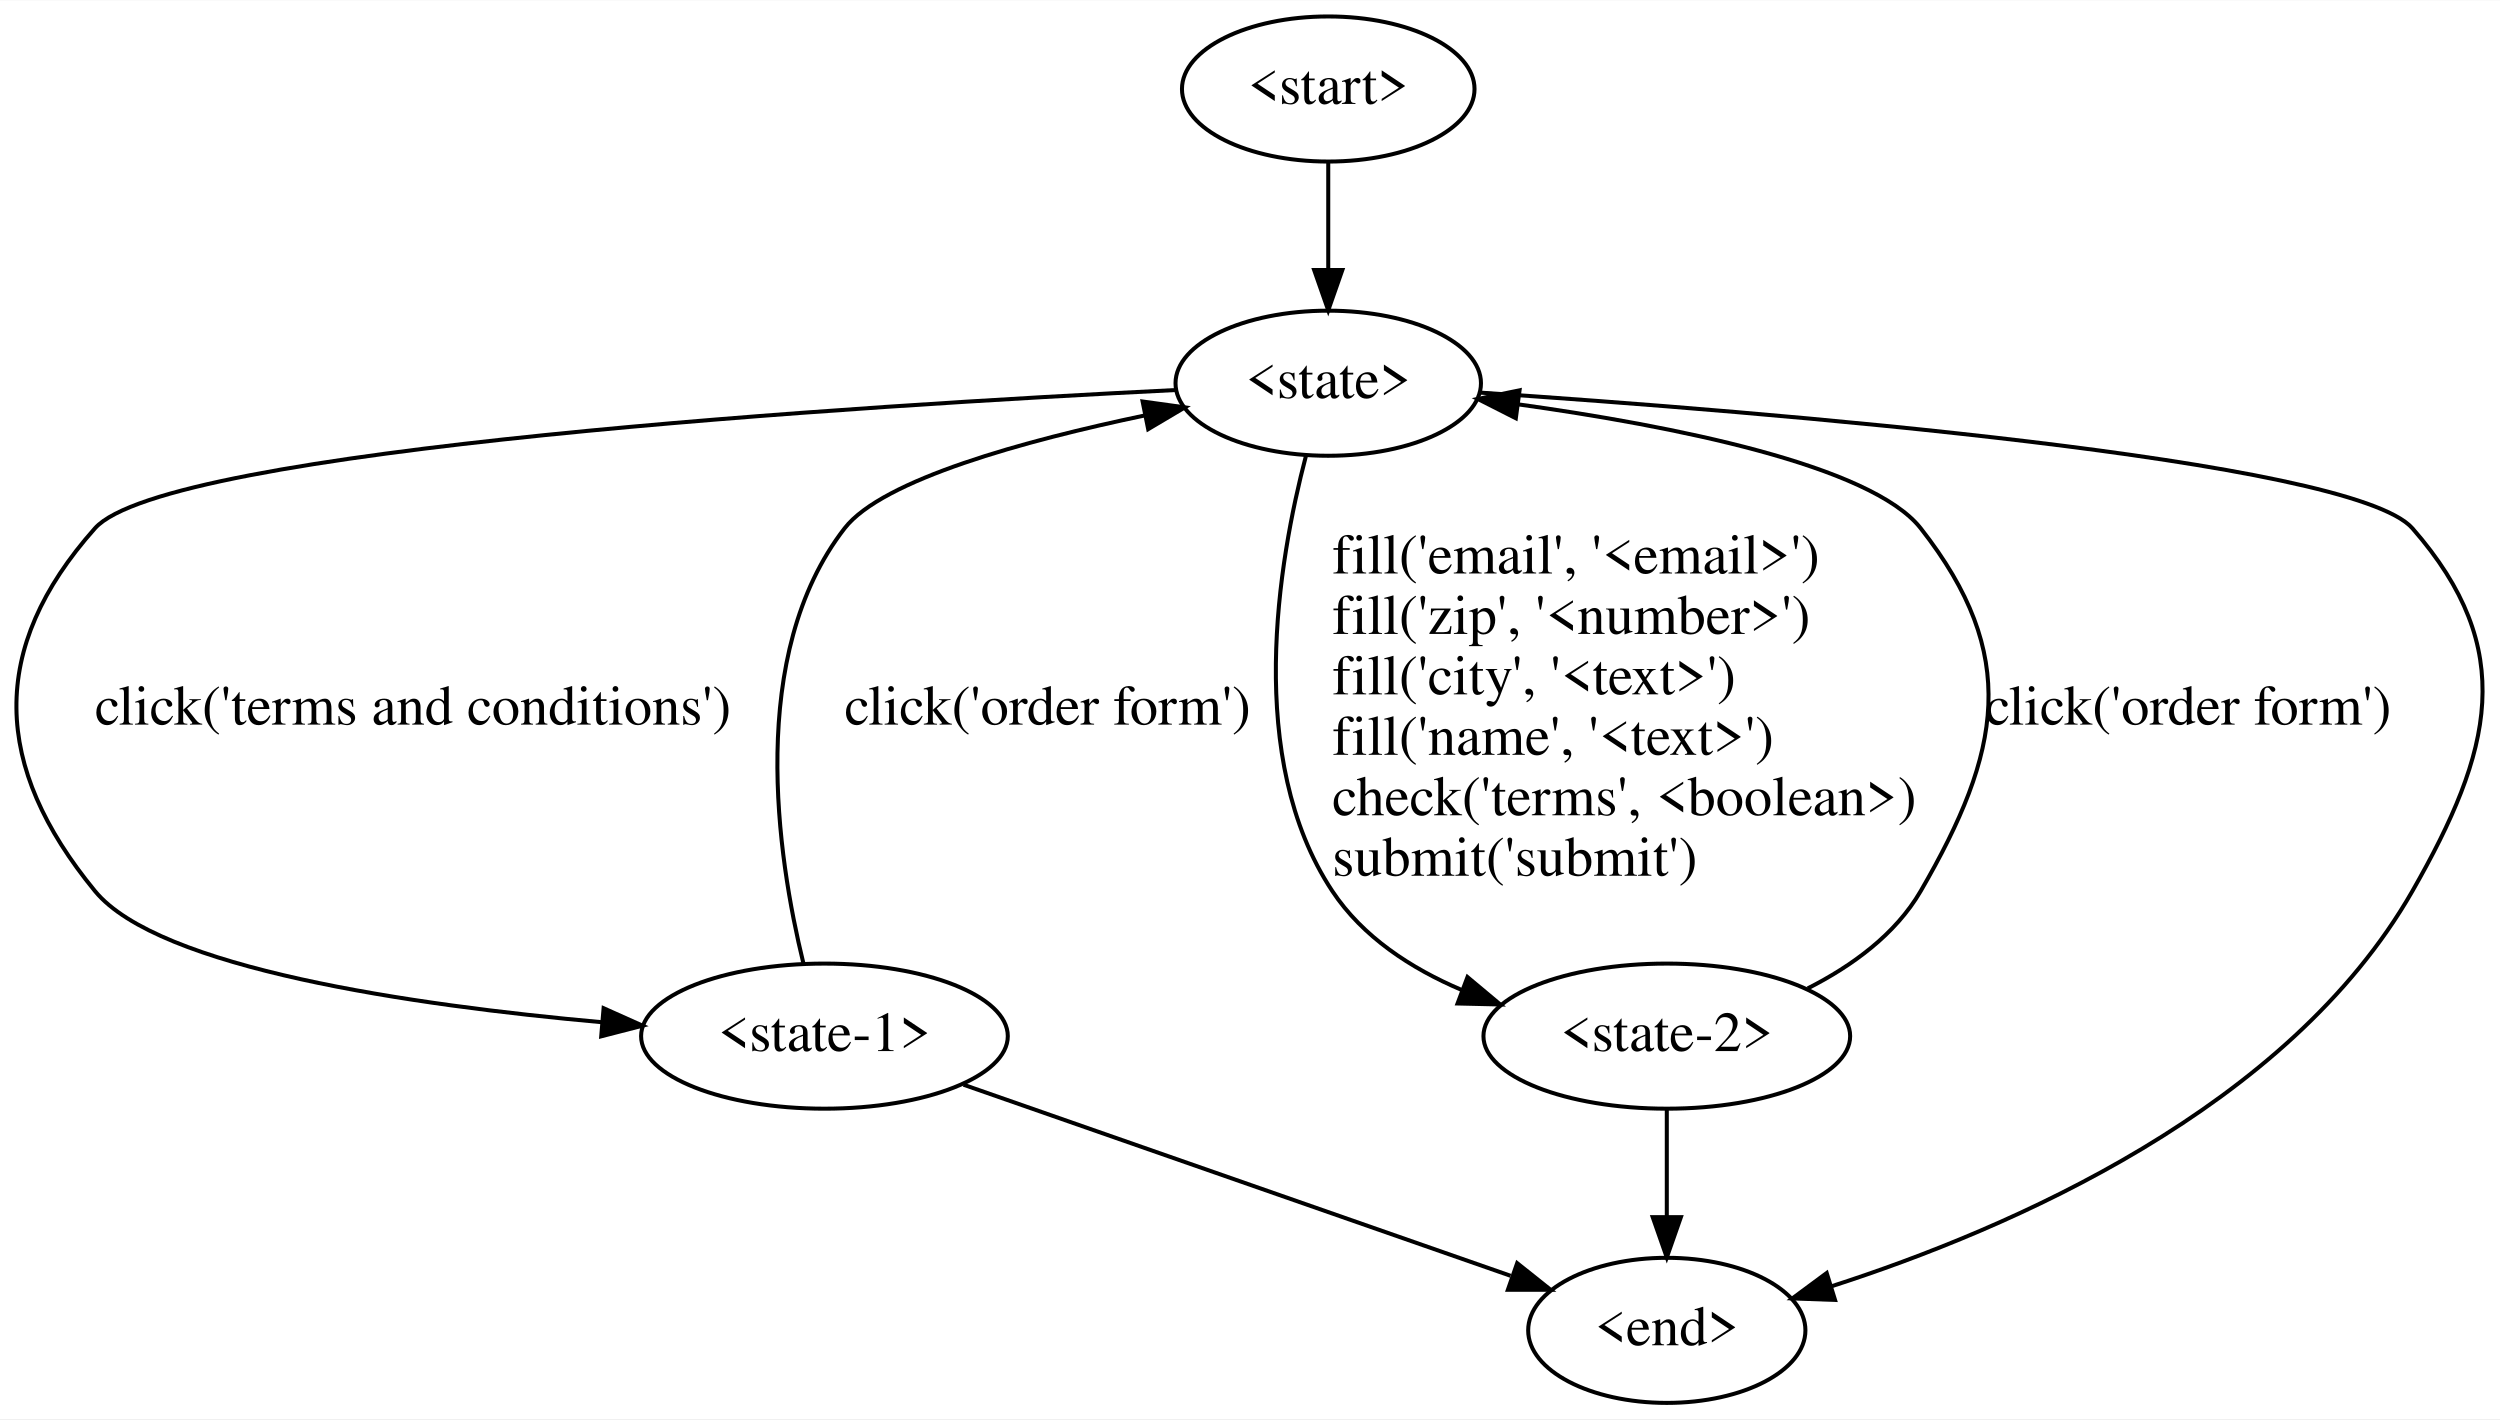
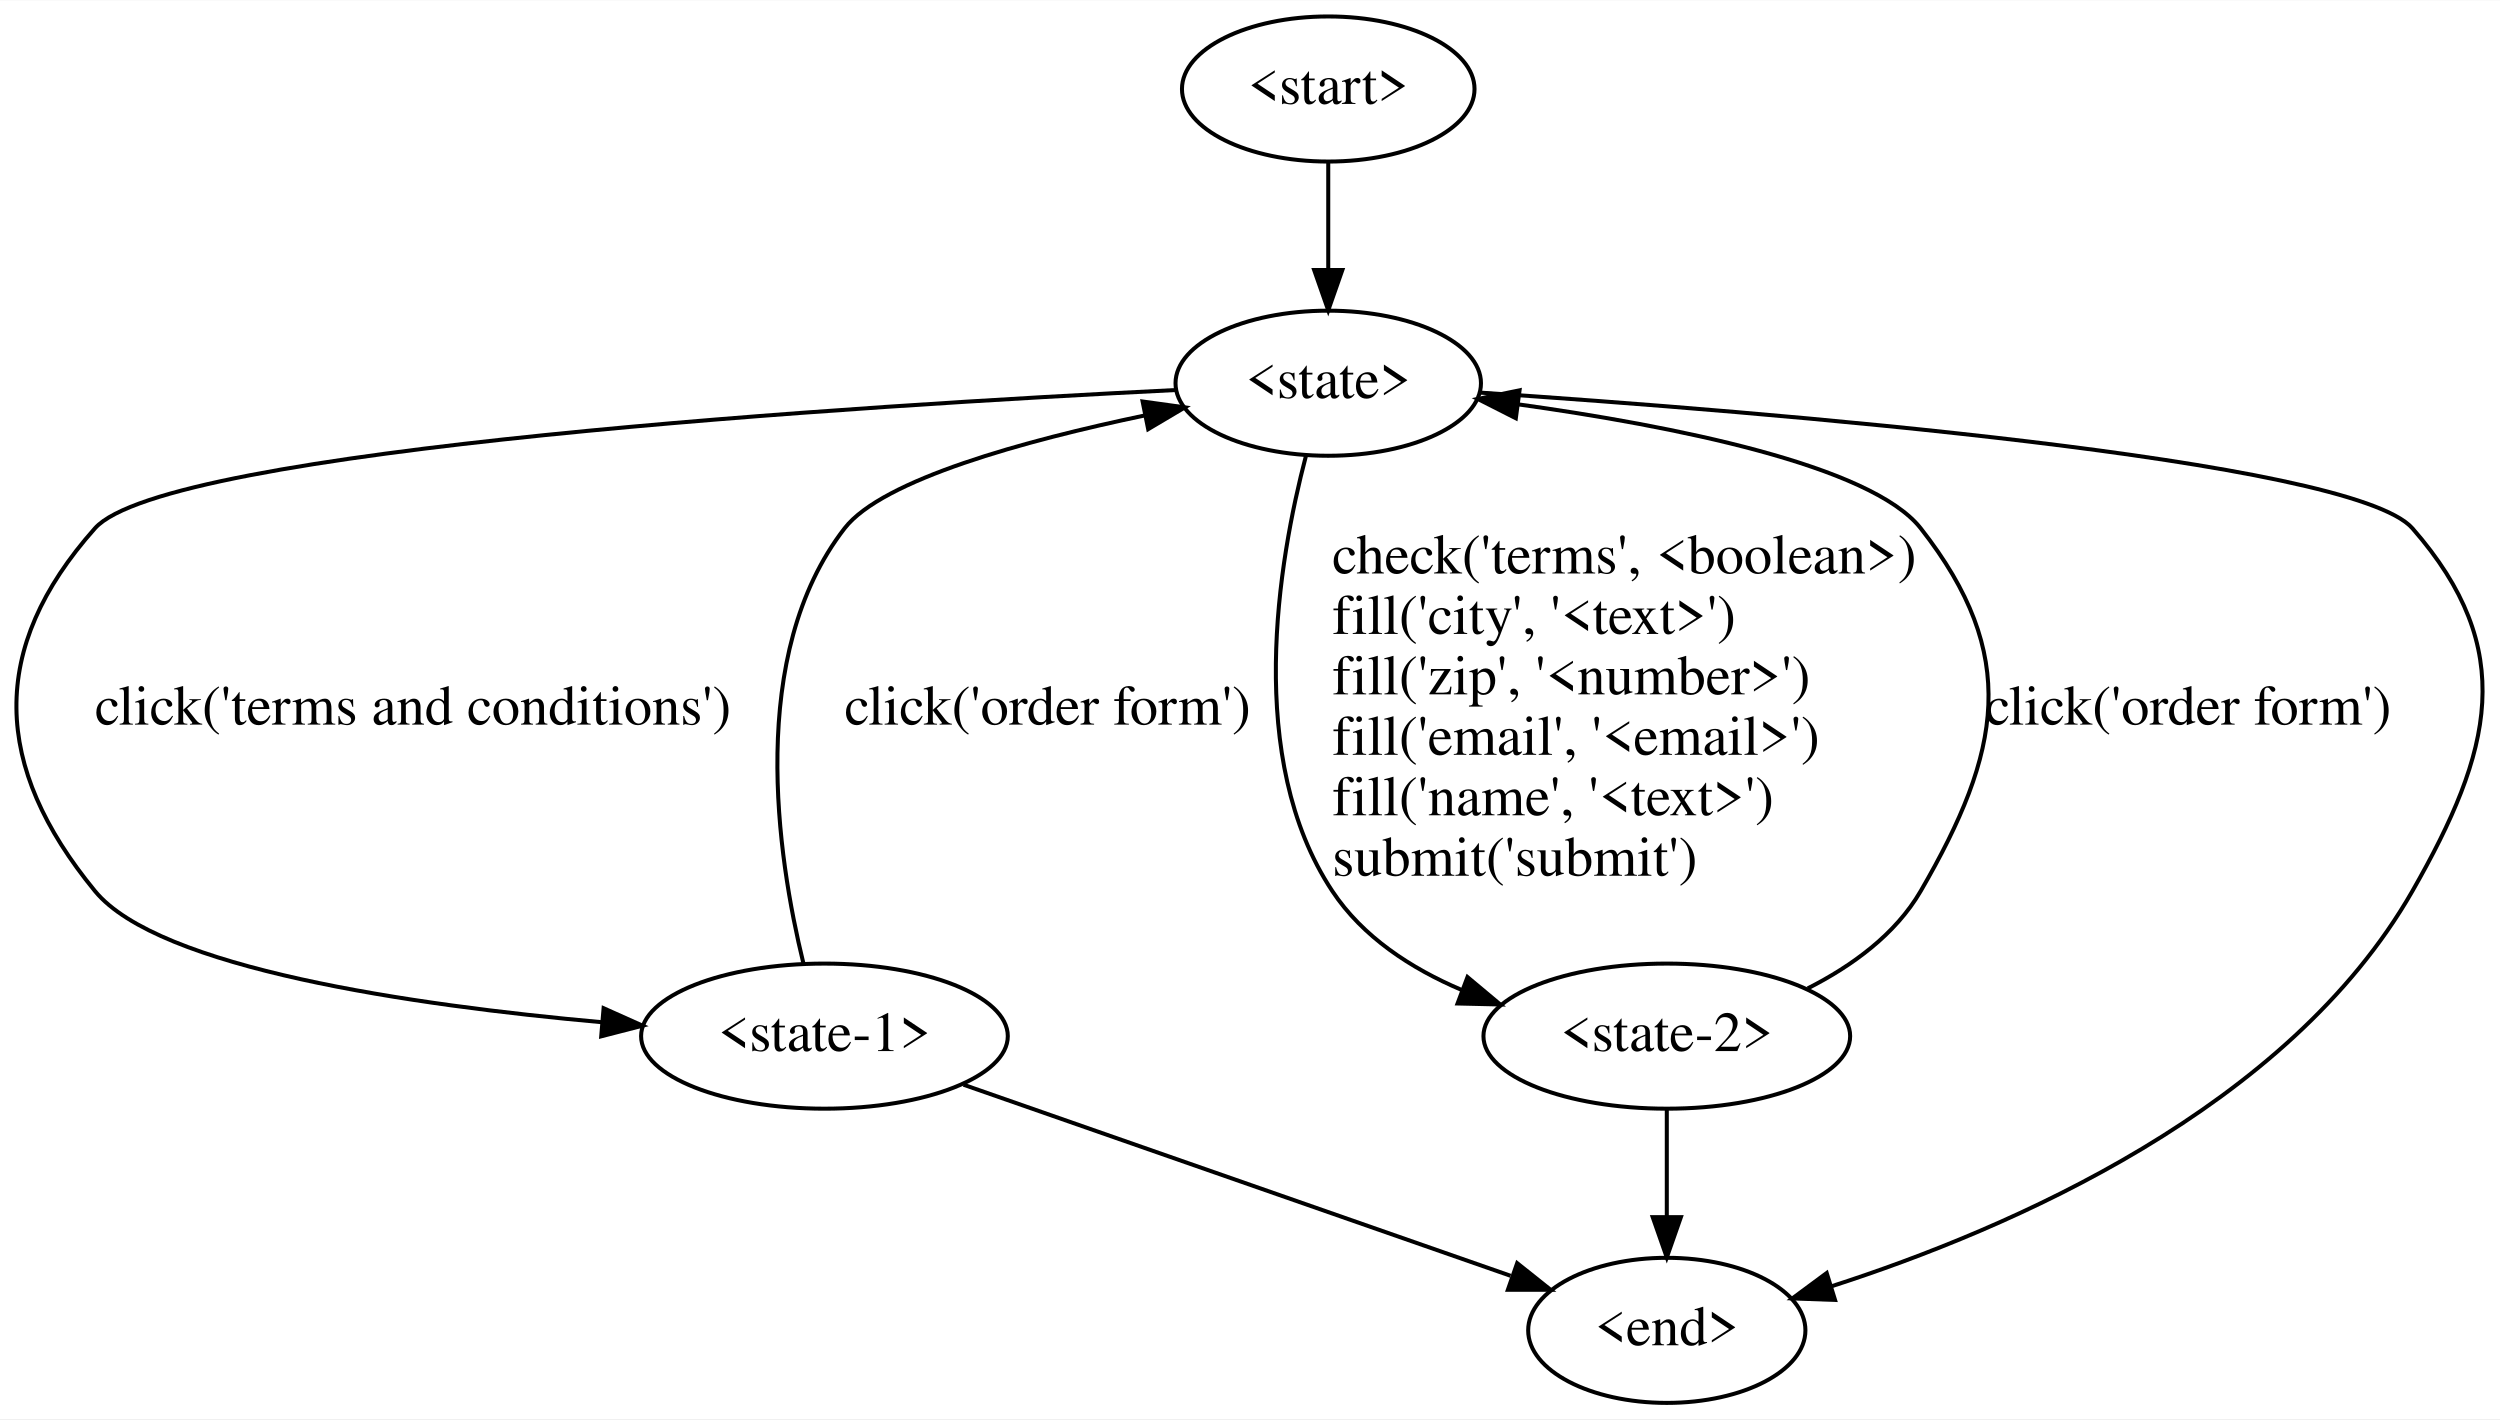
<svg xmlns="http://www.w3.org/2000/svg" width="620pt" height="352pt" viewBox="0.00 0.00 620.29 352.00">
  <g id="graph0" class="graph" transform="scale(1 1) rotate(0) translate(4 348)">
    <polygon fill="#ffffff" stroke="transparent" points="-4,4 -4,-348 616.286,-348 616.286,4 -4,4" />
    <g id="node1" class="node">
      <ellipse fill="none" stroke="#000000" cx="325.559" cy="-326" rx="36.294" ry="18" />
      <text text-anchor="middle" x="325.559" y="-322.3" font-family="Times,serif" font-size="14.00" fill="#000000">&lt;start&gt;</text>
    </g>
    <g id="node2" class="node">
      <ellipse fill="none" stroke="#000000" cx="325.559" cy="-253" rx="37.894" ry="18" />
      <text text-anchor="middle" x="325.559" y="-249.3" font-family="Times,serif" font-size="14.00" fill="#000000">&lt;state&gt;</text>
    </g>
    <g id="edge1" class="edge">
      <path fill="none" stroke="#000000" d="M325.559,-307.955C325.559,-299.883 325.559,-290.176 325.559,-281.182" />
      <polygon fill="#000000" stroke="#000000" points="329.059,-281.09 325.559,-271.09 322.059,-281.09 329.059,-281.09" />
    </g>
    <g id="node3" class="node">
      <ellipse fill="none" stroke="#000000" cx="200.559" cy="-91" rx="45.492" ry="18" />
      <text text-anchor="middle" x="200.559" y="-87.3" font-family="Times,serif" font-size="14.00" fill="#000000">&lt;state-1&gt;</text>
    </g>
    <g id="edge2" class="edge">
      <path fill="none" stroke="#000000" d="M287.97,-251.326C210.145,-247.474 37.132,-236.762 19.559,-217 -7.022,-187.109 -5.817,-157.92 19.559,-127 35.276,-107.849 98.059,-98.698 145.306,-94.455" />
      <polygon fill="#000000" stroke="#000000" points="145.762,-97.929 155.431,-93.598 145.172,-90.954 145.762,-97.929" />
      <text text-anchor="start" x="19.559" y="-168.3" font-family="Times,serif" font-size="14.00" fill="#000000">click('terms and conditions')</text>
    </g>
    <g id="node4" class="node">
      <ellipse fill="none" stroke="#000000" cx="409.559" cy="-91" rx="45.492" ry="18" />
      <text text-anchor="middle" x="409.559" y="-87.3" font-family="Times,serif" font-size="14.00" fill="#000000">&lt;state-2&gt;</text>
    </g>
    <g id="edge3" class="edge">
      <path fill="none" stroke="#000000" d="M320.024,-234.96C313.159,-208.788 304.824,-159.834 326.559,-127 334.09,-115.624 346.065,-107.823 358.602,-102.481" />
      <polygon fill="#000000" stroke="#000000" points="360.108,-105.654 368.235,-98.857 357.643,-99.103 360.108,-105.654" />
-       <text text-anchor="start" x="326.559" y="-205.8" font-family="Times,serif" font-size="14.00" fill="#000000">fill('email', '&lt;email&gt;')</text>
-       <text text-anchor="start" x="326.559" y="-190.8" font-family="Times,serif" font-size="14.00" fill="#000000">fill('zip', '&lt;number&gt;')</text>
-       <text text-anchor="start" x="326.559" y="-175.8" font-family="Times,serif" font-size="14.00" fill="#000000">fill('city', '&lt;text&gt;')</text>
-       <text text-anchor="start" x="326.559" y="-160.8" font-family="Times,serif" font-size="14.00" fill="#000000">fill('name', '&lt;text&gt;')</text>
-       <text text-anchor="start" x="326.559" y="-145.8" font-family="Times,serif" font-size="14.00" fill="#000000">check('terms', &lt;boolean&gt;)</text>
+       <text text-anchor="start" x="326.559" y="-205.8" font-family="Times,serif" font-size="14.00" fill="#000000">check('terms', &lt;boolean&gt;)</text>
+       <text text-anchor="start" x="326.559" y="-190.8" font-family="Times,serif" font-size="14.00" fill="#000000">fill('city', '&lt;text&gt;')</text>
+       <text text-anchor="start" x="326.559" y="-175.8" font-family="Times,serif" font-size="14.00" fill="#000000">fill('zip', '&lt;number&gt;')</text>
+       <text text-anchor="start" x="326.559" y="-160.8" font-family="Times,serif" font-size="14.00" fill="#000000">fill('email', '&lt;email&gt;')</text>
+       <text text-anchor="start" x="326.559" y="-145.8" font-family="Times,serif" font-size="14.00" fill="#000000">fill('name', '&lt;text&gt;')</text>
      <text text-anchor="start" x="326.559" y="-130.8" font-family="Times,serif" font-size="14.00" fill="#000000">submit('submit')</text>
    </g>
    <g id="node5" class="node">
      <ellipse fill="none" stroke="#000000" cx="409.559" cy="-18" rx="34.394" ry="18" />
      <text text-anchor="middle" x="409.559" y="-14.3" font-family="Times,serif" font-size="14.00" fill="#000000">&lt;end&gt;</text>
    </g>
    <g id="edge4" class="edge">
      <path fill="none" stroke="#000000" d="M363.147,-250.678C433.544,-245.943 579.549,-234.153 594.559,-217 620.901,-186.898 614.406,-161.729 594.559,-127 563.778,-73.138 494.84,-43.243 450.361,-28.915" />
      <polygon fill="#000000" stroke="#000000" points="451.303,-25.543 440.715,-25.927 449.232,-32.229 451.303,-25.543" />
    </g>
    <g id="edge5" class="edge">
      <path fill="none" stroke="#000000" d="M195.343,-109.044C188.833,-135.665 181.28,-185.685 205.559,-217 214.928,-229.085 250.205,-238.755 280.105,-245.017" />
      <polygon fill="#000000" stroke="#000000" points="279.499,-248.465 289.993,-247.008 280.881,-241.603 279.499,-248.465" />
      <text text-anchor="start" x="205.559" y="-168.3" font-family="Times,serif" font-size="14.00" fill="#000000">click('order form')</text>
    </g>
    <g id="edge6" class="edge">
      <path fill="none" stroke="#000000" d="M235.071,-78.945C272.428,-65.897 331.87,-45.136 370.805,-31.536" />
      <polygon fill="#000000" stroke="#000000" points="372.435,-34.674 380.721,-28.073 370.127,-28.066 372.435,-34.674" />
    </g>
    <g id="edge7" class="edge">
      <path fill="none" stroke="#000000" d="M444.518,-102.842C455.459,-108.386 466.299,-116.213 472.559,-127 492.636,-161.596 497.251,-185.531 472.559,-217 460.238,-232.702 410.77,-242.446 372.584,-247.774" />
      <polygon fill="#000000" stroke="#000000" points="372.101,-244.307 362.651,-249.097 373.026,-251.245 372.101,-244.307" />
      <text text-anchor="start" x="488.559" y="-168.3" font-family="Times,serif" font-size="14.00" fill="#000000">click('order form')</text>
    </g>
    <g id="edge8" class="edge">
      <path fill="none" stroke="#000000" d="M409.559,-72.955C409.559,-64.883 409.559,-55.176 409.559,-46.182" />
      <polygon fill="#000000" stroke="#000000" points="413.059,-46.09 409.559,-36.09 406.059,-46.09 413.059,-46.09" />
    </g>
  </g>
</svg>
